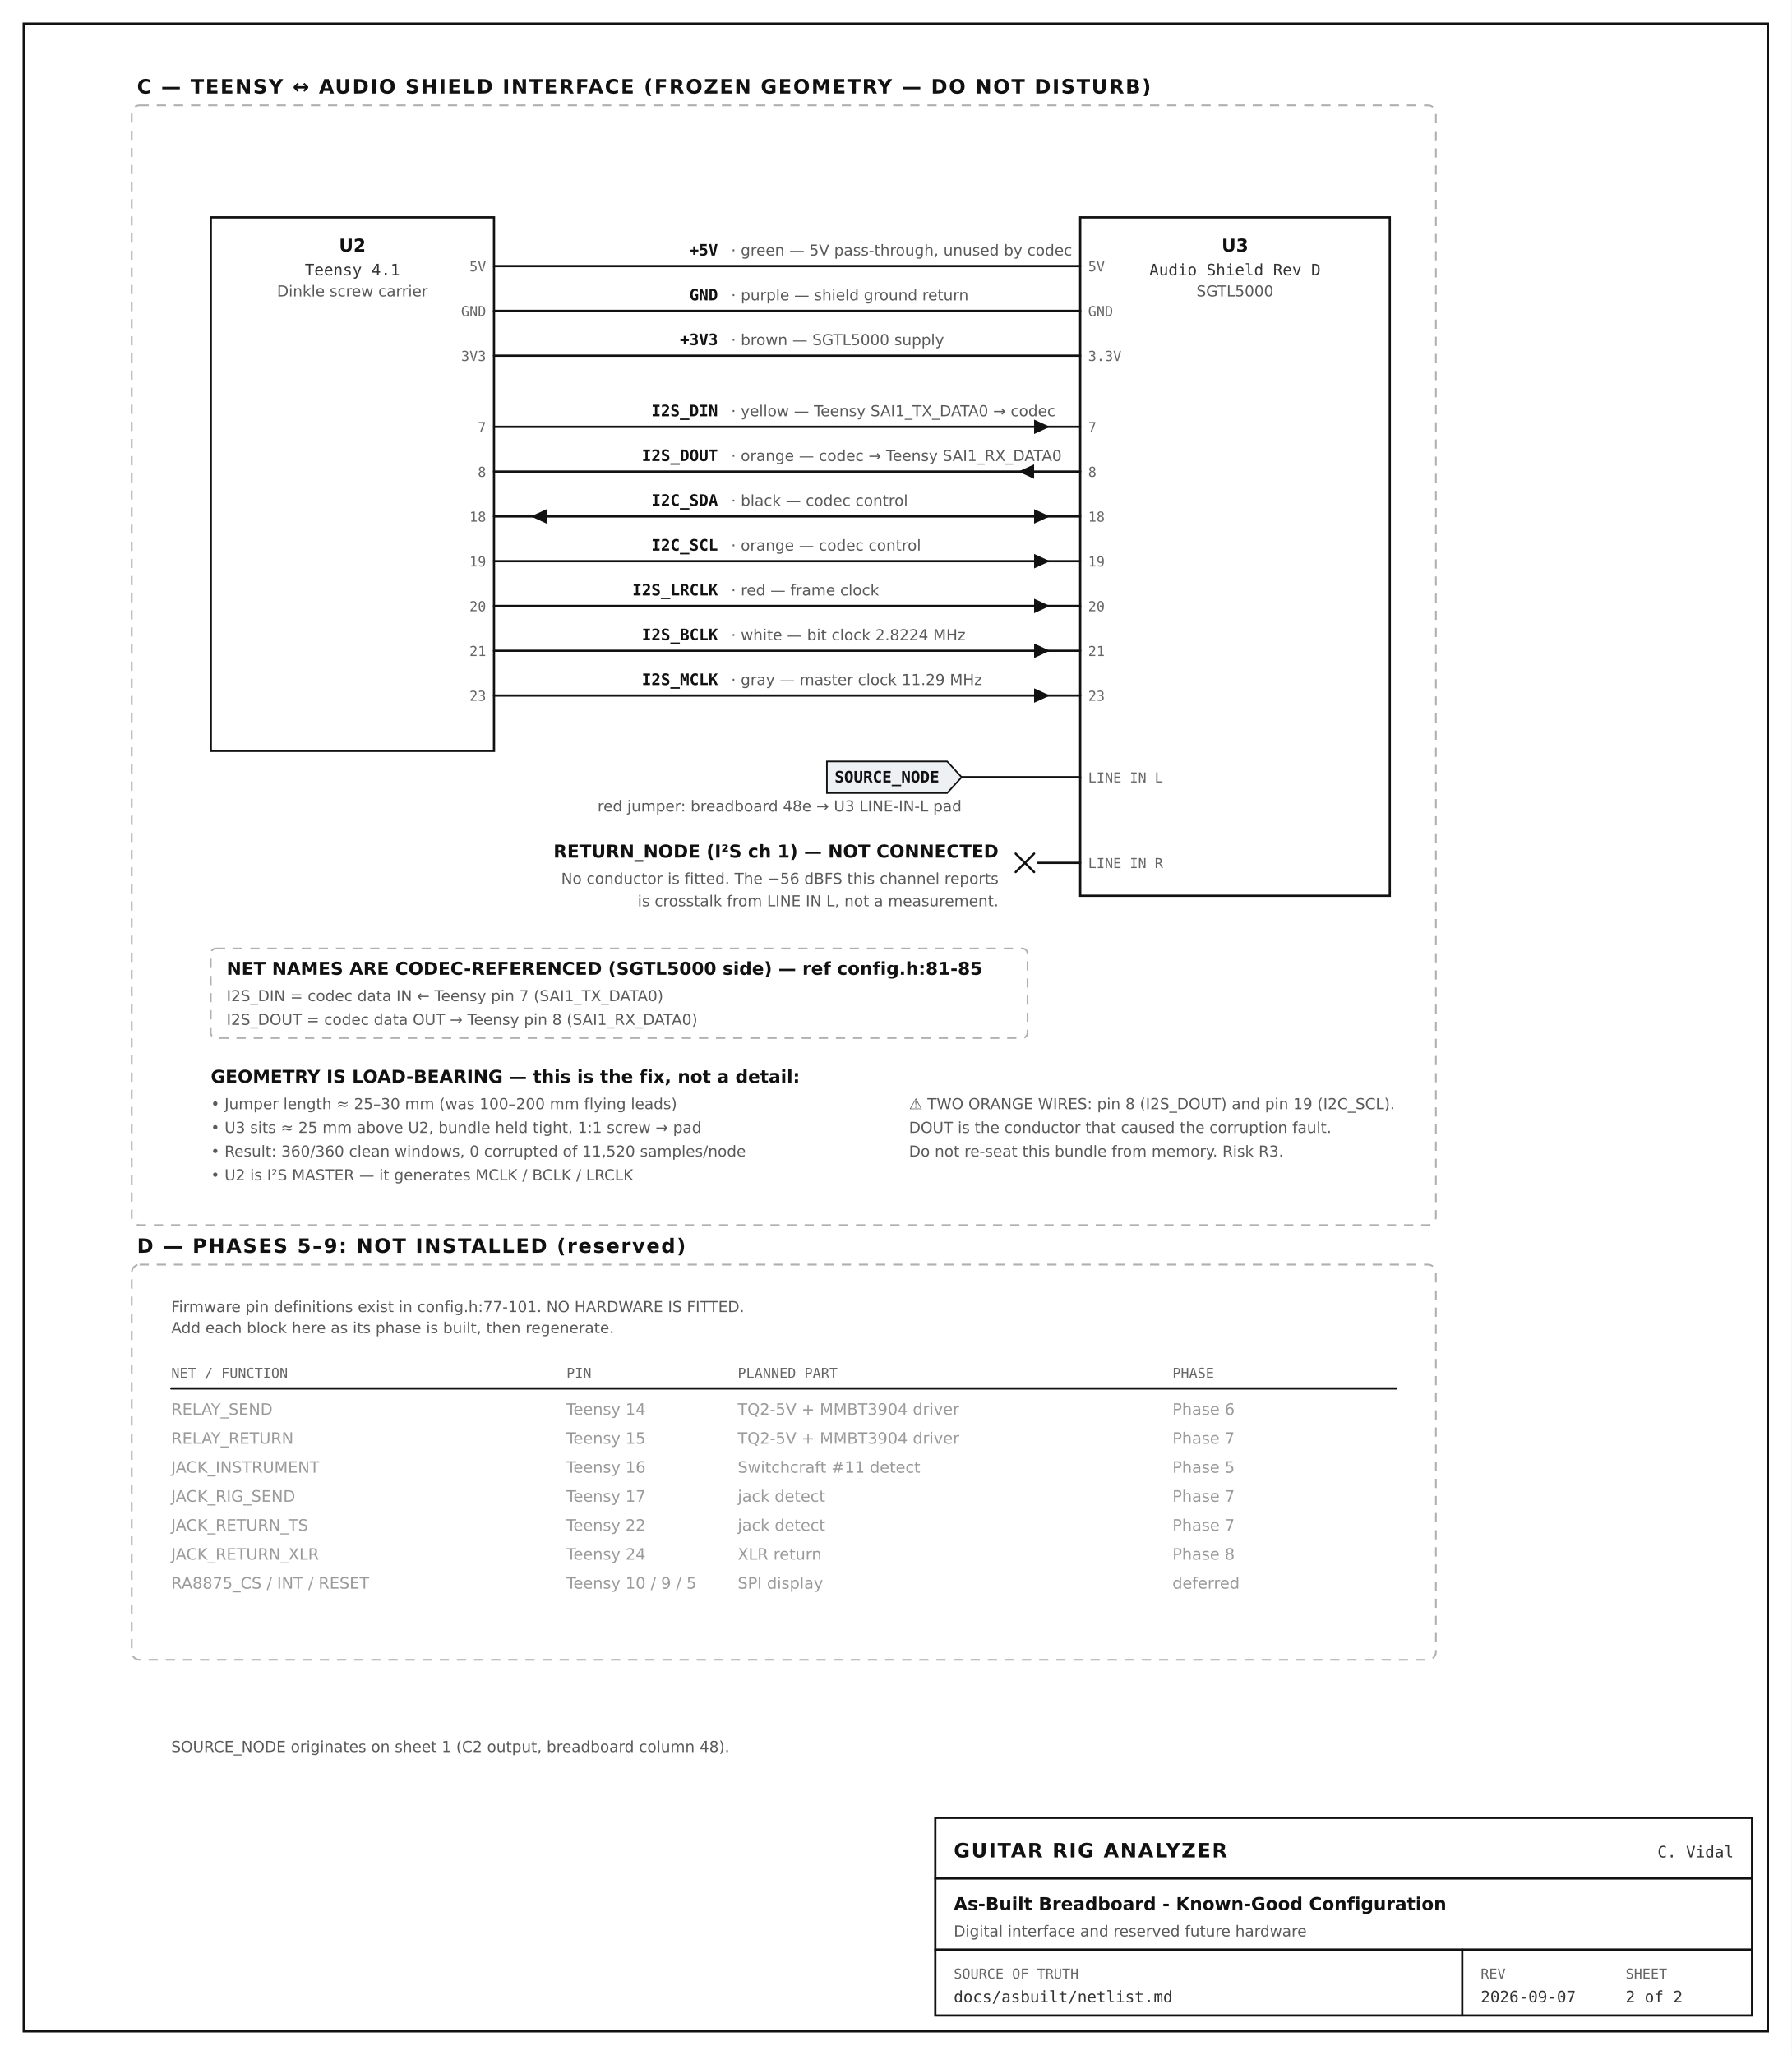
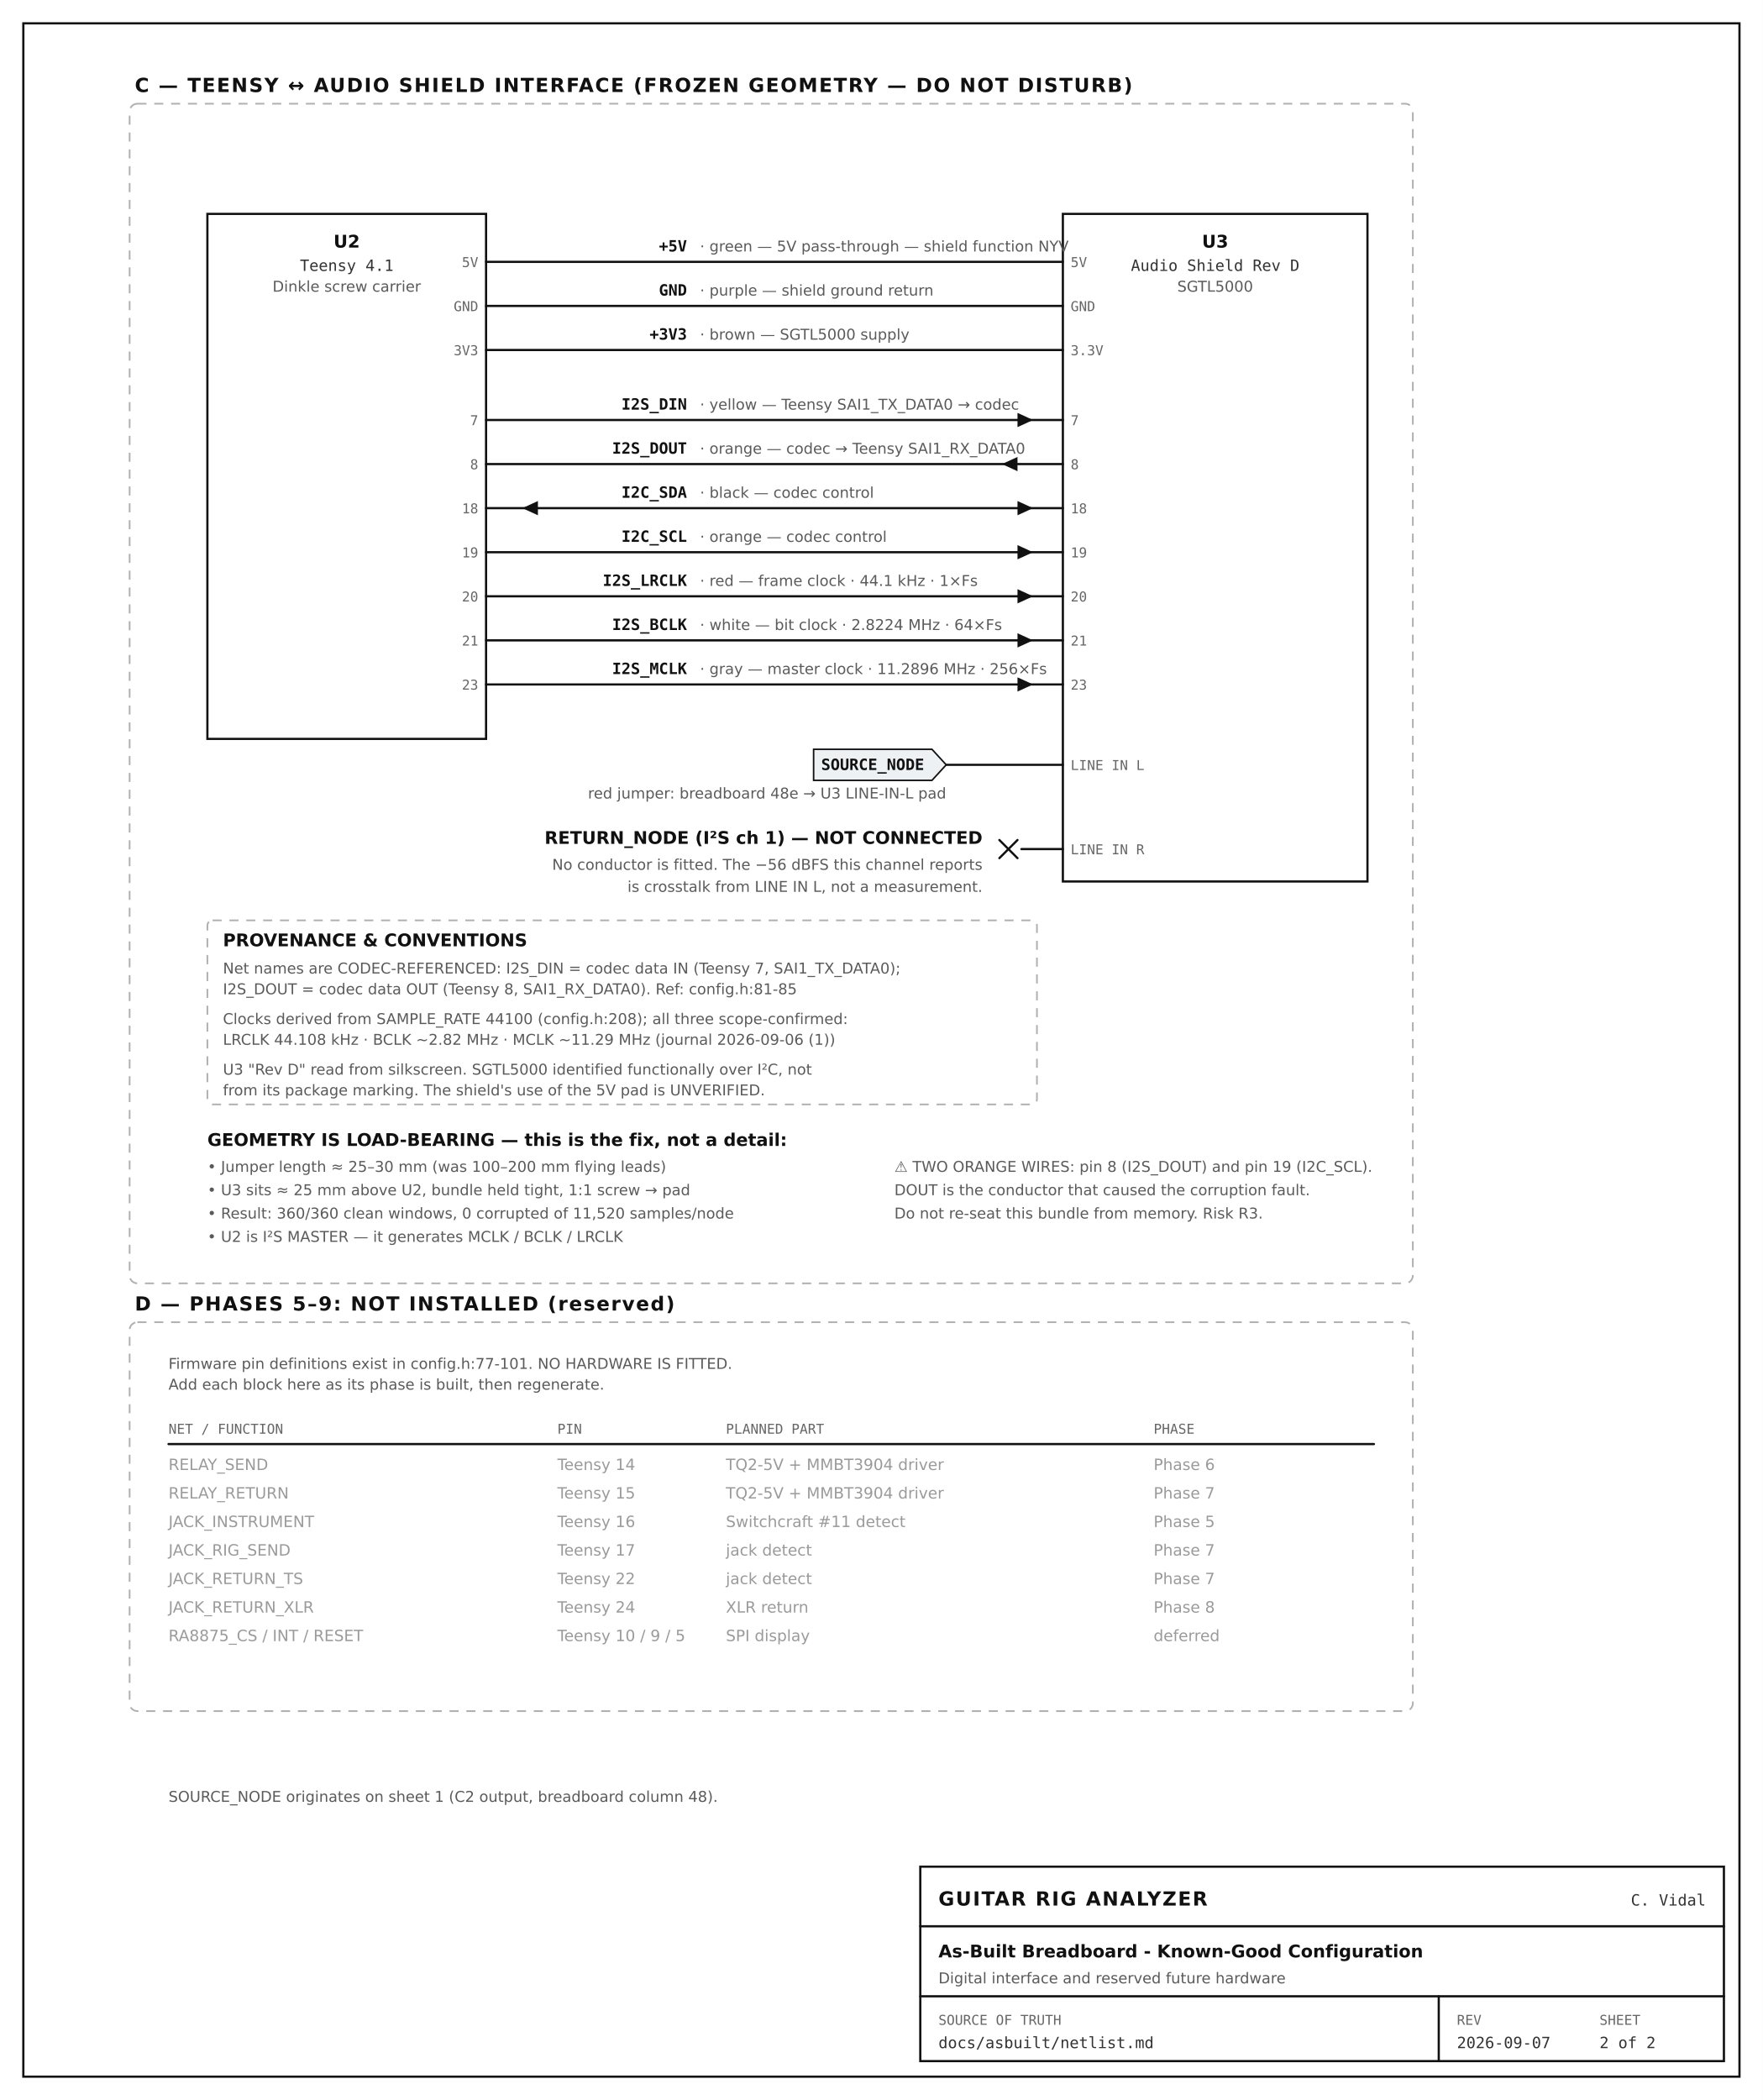
- <svg xmlns="http://www.w3.org/2000/svg" width="1360" height="1560" viewBox="0 0 1360 1560">
+ <svg xmlns="http://www.w3.org/2000/svg" width="1360" height="1620" viewBox="0 0 1360 1620">
  <style>
    .w{stroke:#111;stroke-width:1.7;fill:none;stroke-linecap:round;stroke-linejoin:round}
    .sym{stroke:#111;stroke-width:1.7;fill:none;stroke-linecap:round}
    .jn{fill:#111}
    .box{stroke:#111;stroke-width:1.7;fill:#fff}
    .dash{stroke:#b0b0b0;stroke-width:1.3;fill:none;stroke-dasharray:7 6}
    .tag{stroke:#111;stroke-width:1.2;fill:#eef1f4}
    .lbl{font:600 13.5px 'DejaVu Sans','Helvetica Neue',Helvetica,Arial,sans-serif;fill:#111}
    .val{font:12px 'DejaVu Sans Mono',Menlo,Consolas,monospace;fill:#333}
    .net{font:600 12px 'DejaVu Sans Mono',Menlo,Consolas,monospace;fill:#111}
    .note{font:11.5px 'DejaVu Sans','Helvetica Neue',Helvetica,Arial,sans-serif;fill:#5a5a5a}
    .ttl{font:700 15px 'DejaVu Sans','Helvetica Neue',Helvetica,Arial,sans-serif;fill:#111;letter-spacing:.07em}
    .pin{font:10.5px 'DejaVu Sans Mono',Menlo,Consolas,monospace;fill:#666}
    .gh{font:12px 'DejaVu Sans','Helvetica Neue',Helvetica,Arial,sans-serif;fill:#9a9a9a}</style>
-   <rect width="1360" height="1560" fill="#ffffff" />
-   <rect class="box" x="18" y="18" width="1324" height="1524" fill="none" />
-   <rect class="dash" x="100" y="80" width="990" height="850" rx="6" />
+   <rect width="1360" height="1620" fill="#ffffff" />
+   <rect class="box" x="18" y="18" width="1324" height="1584" fill="none" />
+   <rect class="dash" x="100" y="80" width="990" height="910" rx="6" />
  <text class="ttl" x="104" y="71" text-anchor="start">C — TEENSY ↔ AUDIO SHIELD INTERFACE  (FROZEN GEOMETRY — DO NOT DISTURB)</text>
  <rect class="box" x="160" y="165" width="215" height="405" rx="0" />
  <text class="lbl" x="267.5" y="191" text-anchor="middle">U2</text>
  <text class="val" x="267.5" y="209" text-anchor="middle">Teensy 4.1</text>
  <text class="note" x="267.5" y="225" text-anchor="middle">Dinkle screw carrier</text>
  <rect class="box" x="820" y="165" width="235" height="515" rx="0" />
  <text class="lbl" x="937.5" y="191" text-anchor="middle">U3</text>
  <text class="val" x="937.5" y="209" text-anchor="middle">Audio Shield Rev D</text>
  <text class="note" x="937.5" y="225" text-anchor="middle">SGTL5000</text>
  <text class="pin" x="369" y="206" text-anchor="end">5V</text>
  <text class="pin" x="826" y="206" text-anchor="start">5V</text>
  <polyline class="w" points="375,202 820,202" />
-   <text class="net" x="545" y="194" text-anchor="end">+5V</text>
-   <text class="note" x="555" y="194" text-anchor="start">·  green  —  5V pass-through, unused by codec</text>
+   <text class="net" x="530" y="194" text-anchor="end">+5V</text>
+   <text class="note" x="540" y="194" text-anchor="start">·  green  —  5V pass-through — shield function NYV</text>
  <text class="pin" x="369" y="240" text-anchor="end">GND</text>
  <text class="pin" x="826" y="240" text-anchor="start">GND</text>
  <polyline class="w" points="375,236 820,236" />
-   <text class="net" x="545" y="228" text-anchor="end">GND</text>
-   <text class="note" x="555" y="228" text-anchor="start">·  purple  —  shield ground return</text>
+   <text class="net" x="530" y="228" text-anchor="end">GND</text>
+   <text class="note" x="540" y="228" text-anchor="start">·  purple  —  shield ground return</text>
  <text class="pin" x="369" y="274" text-anchor="end">3V3</text>
  <text class="pin" x="826" y="274" text-anchor="start">3.3V</text>
  <polyline class="w" points="375,270 820,270" />
-   <text class="net" x="545" y="262" text-anchor="end">+3V3</text>
-   <text class="note" x="555" y="262" text-anchor="start">·  brown  —  SGTL5000 supply</text>
+   <text class="net" x="530" y="262" text-anchor="end">+3V3</text>
+   <text class="note" x="540" y="262" text-anchor="start">·  brown  —  SGTL5000 supply</text>
  <text class="pin" x="369" y="328" text-anchor="end">7</text>
  <text class="pin" x="826" y="328" text-anchor="start">7</text>
  <polyline class="w" points="375,324 820,324" />
-   <text class="net" x="545" y="316" text-anchor="end">I2S_DIN</text>
-   <text class="note" x="555" y="316" text-anchor="start">·  yellow  —  Teensy SAI1_TX_DATA0 → codec</text>
+   <text class="net" x="530" y="316" text-anchor="end">I2S_DIN</text>
+   <text class="note" x="540" y="316" text-anchor="start">·  yellow  —  Teensy SAI1_TX_DATA0 → codec</text>
  <polygon class="jn" points="785.0,318.5 797.0,324.0 785.0,329.5" />
  <text class="pin" x="369" y="362" text-anchor="end">8</text>
  <text class="pin" x="826" y="362" text-anchor="start">8</text>
  <polyline class="w" points="375,358 820,358" />
-   <text class="net" x="545" y="350" text-anchor="end">I2S_DOUT</text>
-   <text class="note" x="555" y="350" text-anchor="start">·  orange  —  codec → Teensy SAI1_RX_DATA0</text>
+   <text class="net" x="530" y="350" text-anchor="end">I2S_DOUT</text>
+   <text class="note" x="540" y="350" text-anchor="start">·  orange  —  codec → Teensy SAI1_RX_DATA0</text>
  <polygon class="jn" points="785.0,352.5 773.0,358.0 785.0,363.5" />
  <text class="pin" x="369" y="396" text-anchor="end">18</text>
  <text class="pin" x="826" y="396" text-anchor="start">18</text>
  <polyline class="w" points="375,392 820,392" />
-   <text class="net" x="545" y="384" text-anchor="end">I2C_SDA</text>
-   <text class="note" x="555" y="384" text-anchor="start">·  black  —  codec control</text>
+   <text class="net" x="530" y="384" text-anchor="end">I2C_SDA</text>
+   <text class="note" x="540" y="384" text-anchor="start">·  black  —  codec control</text>
  <polygon class="jn" points="785.0,386.5 797.0,392.0 785.0,397.5" />
  <polygon class="jn" points="415.0,386.5 403.0,392.0 415.0,397.5" />
  <text class="pin" x="369" y="430" text-anchor="end">19</text>
  <text class="pin" x="826" y="430" text-anchor="start">19</text>
  <polyline class="w" points="375,426 820,426" />
-   <text class="net" x="545" y="418" text-anchor="end">I2C_SCL</text>
-   <text class="note" x="555" y="418" text-anchor="start">·  orange  —  codec control</text>
+   <text class="net" x="530" y="418" text-anchor="end">I2C_SCL</text>
+   <text class="note" x="540" y="418" text-anchor="start">·  orange  —  codec control</text>
  <polygon class="jn" points="785.0,420.5 797.0,426.0 785.0,431.5" />
  <text class="pin" x="369" y="464" text-anchor="end">20</text>
  <text class="pin" x="826" y="464" text-anchor="start">20</text>
  <polyline class="w" points="375,460 820,460" />
-   <text class="net" x="545" y="452" text-anchor="end">I2S_LRCLK</text>
-   <text class="note" x="555" y="452" text-anchor="start">·  red  —  frame clock</text>
+   <text class="net" x="530" y="452" text-anchor="end">I2S_LRCLK</text>
+   <text class="note" x="540" y="452" text-anchor="start">·  red  —  frame clock · 44.1 kHz · 1×Fs</text>
  <polygon class="jn" points="785.0,454.5 797.0,460.0 785.0,465.5" />
  <text class="pin" x="369" y="498" text-anchor="end">21</text>
  <text class="pin" x="826" y="498" text-anchor="start">21</text>
  <polyline class="w" points="375,494 820,494" />
-   <text class="net" x="545" y="486" text-anchor="end">I2S_BCLK</text>
-   <text class="note" x="555" y="486" text-anchor="start">·  white  —  bit clock 2.8224 MHz</text>
+   <text class="net" x="530" y="486" text-anchor="end">I2S_BCLK</text>
+   <text class="note" x="540" y="486" text-anchor="start">·  white  —  bit clock · 2.8224 MHz · 64×Fs</text>
  <polygon class="jn" points="785.0,488.5 797.0,494.0 785.0,499.5" />
  <text class="pin" x="369" y="532" text-anchor="end">23</text>
  <text class="pin" x="826" y="532" text-anchor="start">23</text>
  <polyline class="w" points="375,528 820,528" />
-   <text class="net" x="545" y="520" text-anchor="end">I2S_MCLK</text>
-   <text class="note" x="555" y="520" text-anchor="start">·  gray  —  master clock 11.29 MHz</text>
+   <text class="net" x="530" y="520" text-anchor="end">I2S_MCLK</text>
+   <text class="note" x="540" y="520" text-anchor="start">·  gray  —  master clock · 11.2896 MHz · 256×Fs</text>
  <polygon class="jn" points="785.0,522.5 797.0,528.0 785.0,533.5" />
  <polyline class="w" points="820,590 730,590" />
  <polygon class="tag" points="730.0,590.0 719.0,578.0 627.7,578.0 627.7,602.0 719.0,602.0" />
  <text class="net" x="713" y="594" text-anchor="end">SOURCE_NODE</text>
  <text class="pin" x="826" y="594" text-anchor="start">LINE IN L</text>
  <text class="note" x="730" y="616" text-anchor="end">red jumper: breadboard 48e → U3 LINE-IN-L pad</text>
  <polyline class="w" points="820,655 788,655" />
  <path class="sym" transform="translate(778,655)" d="M-7 -7 L7 7 M-7 7 L7 -7" />
  <text class="pin" x="826" y="659" text-anchor="start">LINE IN R</text>
  <text class="lbl" x="758" y="651" text-anchor="end">RETURN_NODE  (I²S ch 1)  —  NOT CONNECTED</text>
  <text class="note" x="758" y="671" text-anchor="end">No conductor is fitted. The −56 dBFS this channel reports</text>
  <text class="note" x="758" y="688" text-anchor="end">is crosstalk from LINE IN L, not a measurement.</text>
-   <rect class="dash" x="160" y="720" width="620" height="68" rx="4" />
-   <text class="lbl" x="172" y="740" text-anchor="start">NET NAMES ARE CODEC-REFERENCED (SGTL5000 side)  —  ref config.h:81-85</text>
-   <text class="note" x="172" y="760" text-anchor="start">I2S_DIN   =  codec data IN    ←  Teensy pin 7  (SAI1_TX_DATA0)</text>
-   <text class="note" x="172" y="778" text-anchor="start">I2S_DOUT  =  codec data OUT   →  Teensy pin 8  (SAI1_RX_DATA0)</text>
-   <text class="lbl" x="160" y="822" text-anchor="start">GEOMETRY IS LOAD-BEARING — this is the fix, not a detail:</text>
-   <text class="note" x="160" y="842" text-anchor="start">•  Jumper length ≈ 25–30 mm (was 100–200 mm flying leads)</text>
-   <text class="note" x="160" y="860" text-anchor="start">•  U3 sits ≈ 25 mm above U2, bundle held tight, 1:1 screw → pad</text>
-   <text class="note" x="160" y="878" text-anchor="start">•  Result: 360/360 clean windows, 0 corrupted of 11,520 samples/node</text>
-   <text class="note" x="160" y="896" text-anchor="start">•  U2 is I²S MASTER — it generates MCLK / BCLK / LRCLK</text>
-   <text class="note" x="690" y="842" text-anchor="start">⚠  TWO ORANGE WIRES: pin 8 (I2S_DOUT) and pin 19 (I2C_SCL).</text>
-   <text class="note" x="690" y="860" text-anchor="start">   DOUT is the conductor that caused the corruption fault.</text>
-   <text class="note" x="690" y="878" text-anchor="start">   Do not re-seat this bundle from memory. Risk R3.</text>
-   <rect class="dash" x="100" y="960" width="990" height="300" rx="6" />
-   <text class="ttl" x="104" y="951" text-anchor="start">D — PHASES 5–9: NOT INSTALLED (reserved)</text>
-   <text class="note" x="130" y="996" text-anchor="start">Firmware pin definitions exist in config.h:77-101. NO HARDWARE IS FITTED.</text>
-   <text class="note" x="130" y="1012" text-anchor="start">Add each block here as its phase is built, then regenerate.</text>
-   <text class="pin" x="130" y="1046" text-anchor="start">NET / FUNCTION</text>
-   <text class="pin" x="430" y="1046" text-anchor="start">PIN</text>
-   <text class="pin" x="560" y="1046" text-anchor="start">PLANNED PART</text>
-   <text class="pin" x="890" y="1046" text-anchor="start">PHASE</text>
-   <polyline class="w" points="130,1054 1060,1054" />
-   <text class="gh" x="130" y="1074" text-anchor="start">RELAY_SEND</text>
-   <text class="gh" x="430" y="1074" text-anchor="start">Teensy 14</text>
-   <text class="gh" x="560" y="1074" text-anchor="start">TQ2-5V + MMBT3904 driver</text>
-   <text class="gh" x="890" y="1074" text-anchor="start">Phase 6</text>
-   <text class="gh" x="130" y="1096" text-anchor="start">RELAY_RETURN</text>
-   <text class="gh" x="430" y="1096" text-anchor="start">Teensy 15</text>
-   <text class="gh" x="560" y="1096" text-anchor="start">TQ2-5V + MMBT3904 driver</text>
-   <text class="gh" x="890" y="1096" text-anchor="start">Phase 7</text>
-   <text class="gh" x="130" y="1118" text-anchor="start">JACK_INSTRUMENT</text>
-   <text class="gh" x="430" y="1118" text-anchor="start">Teensy 16</text>
-   <text class="gh" x="560" y="1118" text-anchor="start">Switchcraft #11 detect</text>
-   <text class="gh" x="890" y="1118" text-anchor="start">Phase 5</text>
-   <text class="gh" x="130" y="1140" text-anchor="start">JACK_RIG_SEND</text>
-   <text class="gh" x="430" y="1140" text-anchor="start">Teensy 17</text>
-   <text class="gh" x="560" y="1140" text-anchor="start">jack detect</text>
-   <text class="gh" x="890" y="1140" text-anchor="start">Phase 7</text>
-   <text class="gh" x="130" y="1162" text-anchor="start">JACK_RETURN_TS</text>
-   <text class="gh" x="430" y="1162" text-anchor="start">Teensy 22</text>
-   <text class="gh" x="560" y="1162" text-anchor="start">jack detect</text>
-   <text class="gh" x="890" y="1162" text-anchor="start">Phase 7</text>
-   <text class="gh" x="130" y="1184" text-anchor="start">JACK_RETURN_XLR</text>
-   <text class="gh" x="430" y="1184" text-anchor="start">Teensy 24</text>
-   <text class="gh" x="560" y="1184" text-anchor="start">XLR return</text>
-   <text class="gh" x="890" y="1184" text-anchor="start">Phase 8</text>
-   <text class="gh" x="130" y="1206" text-anchor="start">RA8875_CS / INT / RESET</text>
-   <text class="gh" x="430" y="1206" text-anchor="start">Teensy 10 / 9 / 5</text>
-   <text class="gh" x="560" y="1206" text-anchor="start">SPI display</text>
-   <text class="gh" x="890" y="1206" text-anchor="start">deferred</text>
-   <text class="note" x="130" y="1330" text-anchor="start">SOURCE_NODE originates on sheet 1 (C2 output, breadboard column 48).</text>
-   <rect class="box" x="710" y="1380" width="620" height="150" rx="0" />
-   <polyline class="w" points="710,1426 1330,1426" />
-   <polyline class="w" points="710,1480 1330,1480" />
-   <polyline class="w" points="1110,1480 1110,1530" />
-   <text class="ttl" x="724" y="1410" text-anchor="start">GUITAR RIG ANALYZER</text>
-   <text class="lbl" x="724" y="1450" text-anchor="start">As-Built Breadboard - Known-Good Configuration</text>
-   <text class="note" x="724" y="1470" text-anchor="start">Digital interface and reserved future hardware</text>
-   <text class="pin" x="724" y="1502" text-anchor="start">SOURCE OF TRUTH</text>
-   <text class="val" x="724" y="1520" text-anchor="start">docs/asbuilt/netlist.md</text>
-   <text class="pin" x="1124" y="1502" text-anchor="start">REV</text>
-   <text class="val" x="1124" y="1520" text-anchor="start">2026-09-07</text>
-   <text class="pin" x="1234" y="1502" text-anchor="start">SHEET</text>
-   <text class="val" x="1234" y="1520" text-anchor="start">2 of 2</text>
-   <text class="val" x="1316" y="1410" text-anchor="end">C. Vidal</text>
+   <rect class="dash" x="160" y="710" width="640" height="142" rx="4" />
+   <text class="lbl" x="172" y="730" text-anchor="start">PROVENANCE &amp; CONVENTIONS</text>
+   <text class="note" x="172" y="751" text-anchor="start">Net names are CODEC-REFERENCED:  I2S_DIN = codec data IN (Teensy 7, SAI1_TX_DATA0);</text>
+   <text class="note" x="172" y="767" text-anchor="start">I2S_DOUT = codec data OUT (Teensy 8, SAI1_RX_DATA0).   Ref: config.h:81-85</text>
+   <text class="note" x="172" y="790" text-anchor="start">Clocks derived from SAMPLE_RATE 44100 (config.h:208); all three scope-confirmed:</text>
+   <text class="note" x="172" y="806" text-anchor="start">LRCLK 44.108 kHz · BCLK ~2.82 MHz · MCLK ~11.29 MHz  (journal 2026-09-06 (1))</text>
+   <text class="note" x="172" y="829" text-anchor="start">U3 "Rev D" read from silkscreen. SGTL5000 identified functionally over I²C, not</text>
+   <text class="note" x="172" y="845" text-anchor="start">from its package marking. The shield's use of the 5V pad is UNVERIFIED.</text>
+   <text class="lbl" x="160" y="884" text-anchor="start">GEOMETRY IS LOAD-BEARING — this is the fix, not a detail:</text>
+   <text class="note" x="160" y="904" text-anchor="start">•  Jumper length ≈ 25–30 mm (was 100–200 mm flying leads)</text>
+   <text class="note" x="160" y="922" text-anchor="start">•  U3 sits ≈ 25 mm above U2, bundle held tight, 1:1 screw → pad</text>
+   <text class="note" x="160" y="940" text-anchor="start">•  Result: 360/360 clean windows, 0 corrupted of 11,520 samples/node</text>
+   <text class="note" x="160" y="958" text-anchor="start">•  U2 is I²S MASTER — it generates MCLK / BCLK / LRCLK</text>
+   <text class="note" x="690" y="904" text-anchor="start">⚠  TWO ORANGE WIRES: pin 8 (I2S_DOUT) and pin 19 (I2C_SCL).</text>
+   <text class="note" x="690" y="922" text-anchor="start">   DOUT is the conductor that caused the corruption fault.</text>
+   <text class="note" x="690" y="940" text-anchor="start">   Do not re-seat this bundle from memory. Risk R3.</text>
+   <rect class="dash" x="100" y="1020" width="990" height="300" rx="6" />
+   <text class="ttl" x="104" y="1011" text-anchor="start">D — PHASES 5–9: NOT INSTALLED (reserved)</text>
+   <text class="note" x="130" y="1056" text-anchor="start">Firmware pin definitions exist in config.h:77-101. NO HARDWARE IS FITTED.</text>
+   <text class="note" x="130" y="1072" text-anchor="start">Add each block here as its phase is built, then regenerate.</text>
+   <text class="pin" x="130" y="1106" text-anchor="start">NET / FUNCTION</text>
+   <text class="pin" x="430" y="1106" text-anchor="start">PIN</text>
+   <text class="pin" x="560" y="1106" text-anchor="start">PLANNED PART</text>
+   <text class="pin" x="890" y="1106" text-anchor="start">PHASE</text>
+   <polyline class="w" points="130,1114 1060,1114" />
+   <text class="gh" x="130" y="1134" text-anchor="start">RELAY_SEND</text>
+   <text class="gh" x="430" y="1134" text-anchor="start">Teensy 14</text>
+   <text class="gh" x="560" y="1134" text-anchor="start">TQ2-5V + MMBT3904 driver</text>
+   <text class="gh" x="890" y="1134" text-anchor="start">Phase 6</text>
+   <text class="gh" x="130" y="1156" text-anchor="start">RELAY_RETURN</text>
+   <text class="gh" x="430" y="1156" text-anchor="start">Teensy 15</text>
+   <text class="gh" x="560" y="1156" text-anchor="start">TQ2-5V + MMBT3904 driver</text>
+   <text class="gh" x="890" y="1156" text-anchor="start">Phase 7</text>
+   <text class="gh" x="130" y="1178" text-anchor="start">JACK_INSTRUMENT</text>
+   <text class="gh" x="430" y="1178" text-anchor="start">Teensy 16</text>
+   <text class="gh" x="560" y="1178" text-anchor="start">Switchcraft #11 detect</text>
+   <text class="gh" x="890" y="1178" text-anchor="start">Phase 5</text>
+   <text class="gh" x="130" y="1200" text-anchor="start">JACK_RIG_SEND</text>
+   <text class="gh" x="430" y="1200" text-anchor="start">Teensy 17</text>
+   <text class="gh" x="560" y="1200" text-anchor="start">jack detect</text>
+   <text class="gh" x="890" y="1200" text-anchor="start">Phase 7</text>
+   <text class="gh" x="130" y="1222" text-anchor="start">JACK_RETURN_TS</text>
+   <text class="gh" x="430" y="1222" text-anchor="start">Teensy 22</text>
+   <text class="gh" x="560" y="1222" text-anchor="start">jack detect</text>
+   <text class="gh" x="890" y="1222" text-anchor="start">Phase 7</text>
+   <text class="gh" x="130" y="1244" text-anchor="start">JACK_RETURN_XLR</text>
+   <text class="gh" x="430" y="1244" text-anchor="start">Teensy 24</text>
+   <text class="gh" x="560" y="1244" text-anchor="start">XLR return</text>
+   <text class="gh" x="890" y="1244" text-anchor="start">Phase 8</text>
+   <text class="gh" x="130" y="1266" text-anchor="start">RA8875_CS / INT / RESET</text>
+   <text class="gh" x="430" y="1266" text-anchor="start">Teensy 10 / 9 / 5</text>
+   <text class="gh" x="560" y="1266" text-anchor="start">SPI display</text>
+   <text class="gh" x="890" y="1266" text-anchor="start">deferred</text>
+   <text class="note" x="130" y="1390" text-anchor="start">SOURCE_NODE originates on sheet 1 (C2 output, breadboard column 48).</text>
+   <rect class="box" x="710" y="1440" width="620" height="150" rx="0" />
+   <polyline class="w" points="710,1486 1330,1486" />
+   <polyline class="w" points="710,1540 1330,1540" />
+   <polyline class="w" points="1110,1540 1110,1590" />
+   <text class="ttl" x="724" y="1470" text-anchor="start">GUITAR RIG ANALYZER</text>
+   <text class="lbl" x="724" y="1510" text-anchor="start">As-Built Breadboard - Known-Good Configuration</text>
+   <text class="note" x="724" y="1530" text-anchor="start">Digital interface and reserved future hardware</text>
+   <text class="pin" x="724" y="1562" text-anchor="start">SOURCE OF TRUTH</text>
+   <text class="val" x="724" y="1580" text-anchor="start">docs/asbuilt/netlist.md</text>
+   <text class="pin" x="1124" y="1562" text-anchor="start">REV</text>
+   <text class="val" x="1124" y="1580" text-anchor="start">2026-09-07</text>
+   <text class="pin" x="1234" y="1562" text-anchor="start">SHEET</text>
+   <text class="val" x="1234" y="1580" text-anchor="start">2 of 2</text>
+   <text class="val" x="1316" y="1470" text-anchor="end">C. Vidal</text>
</svg>
